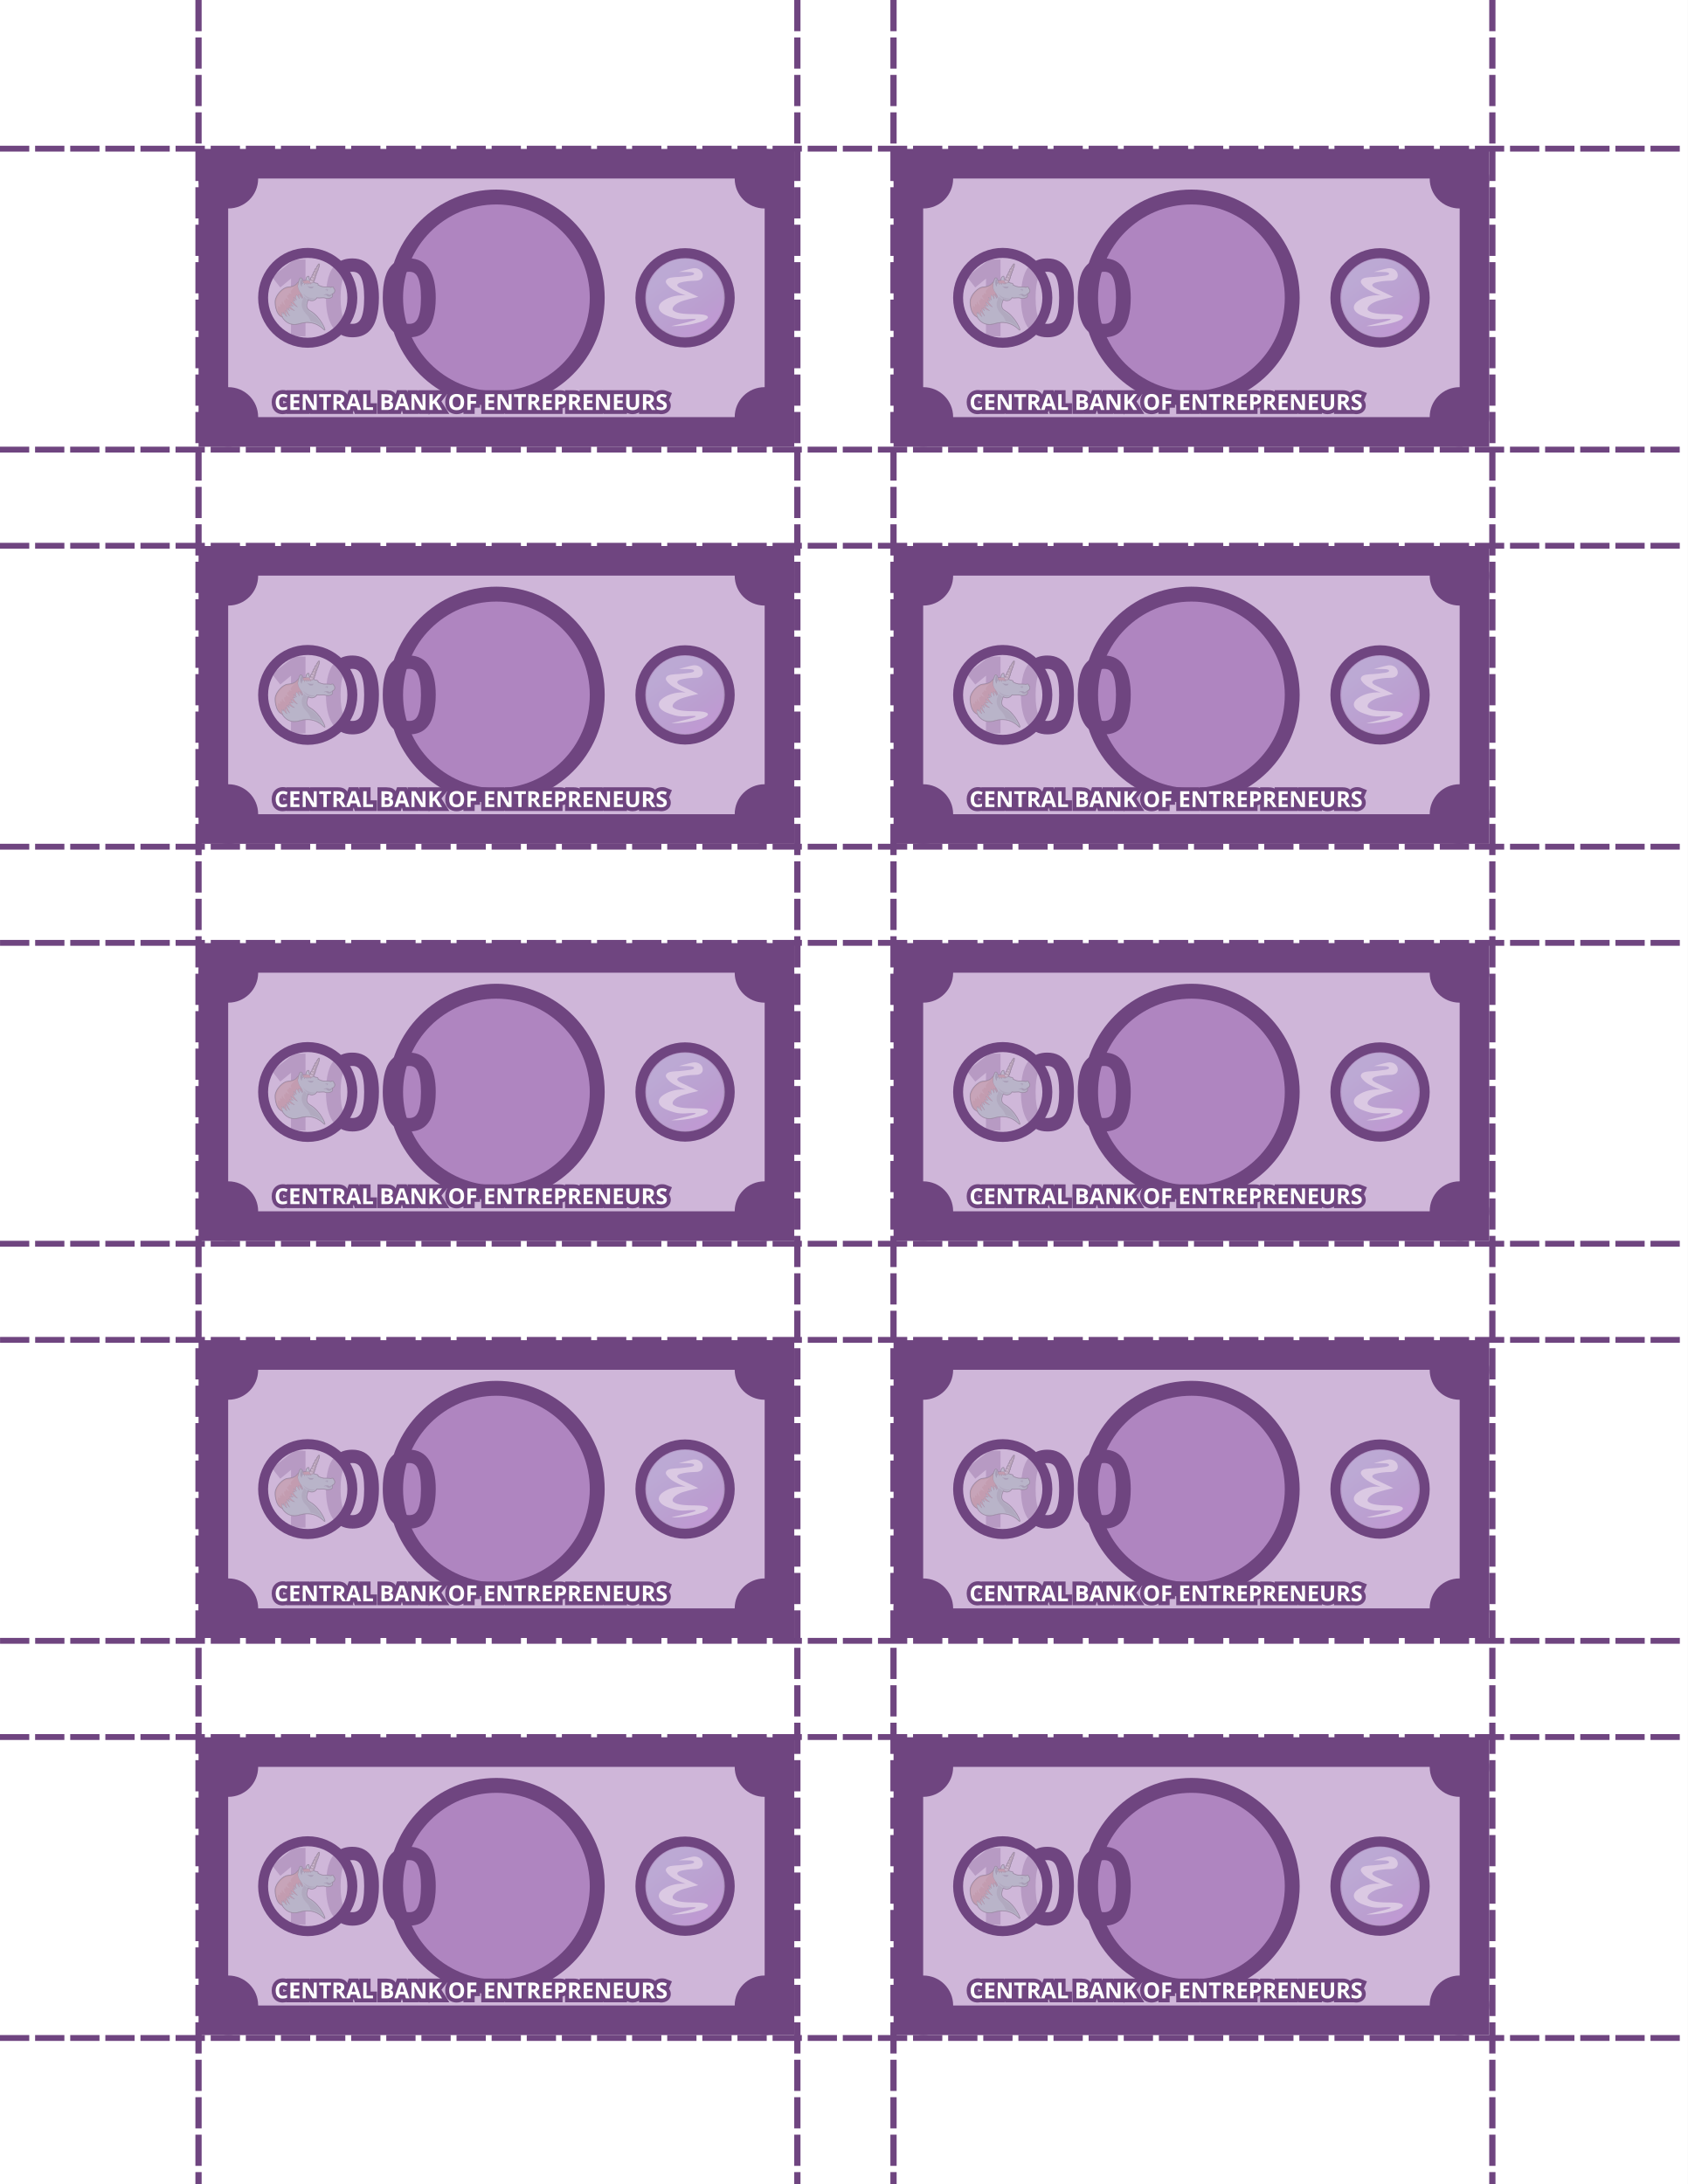
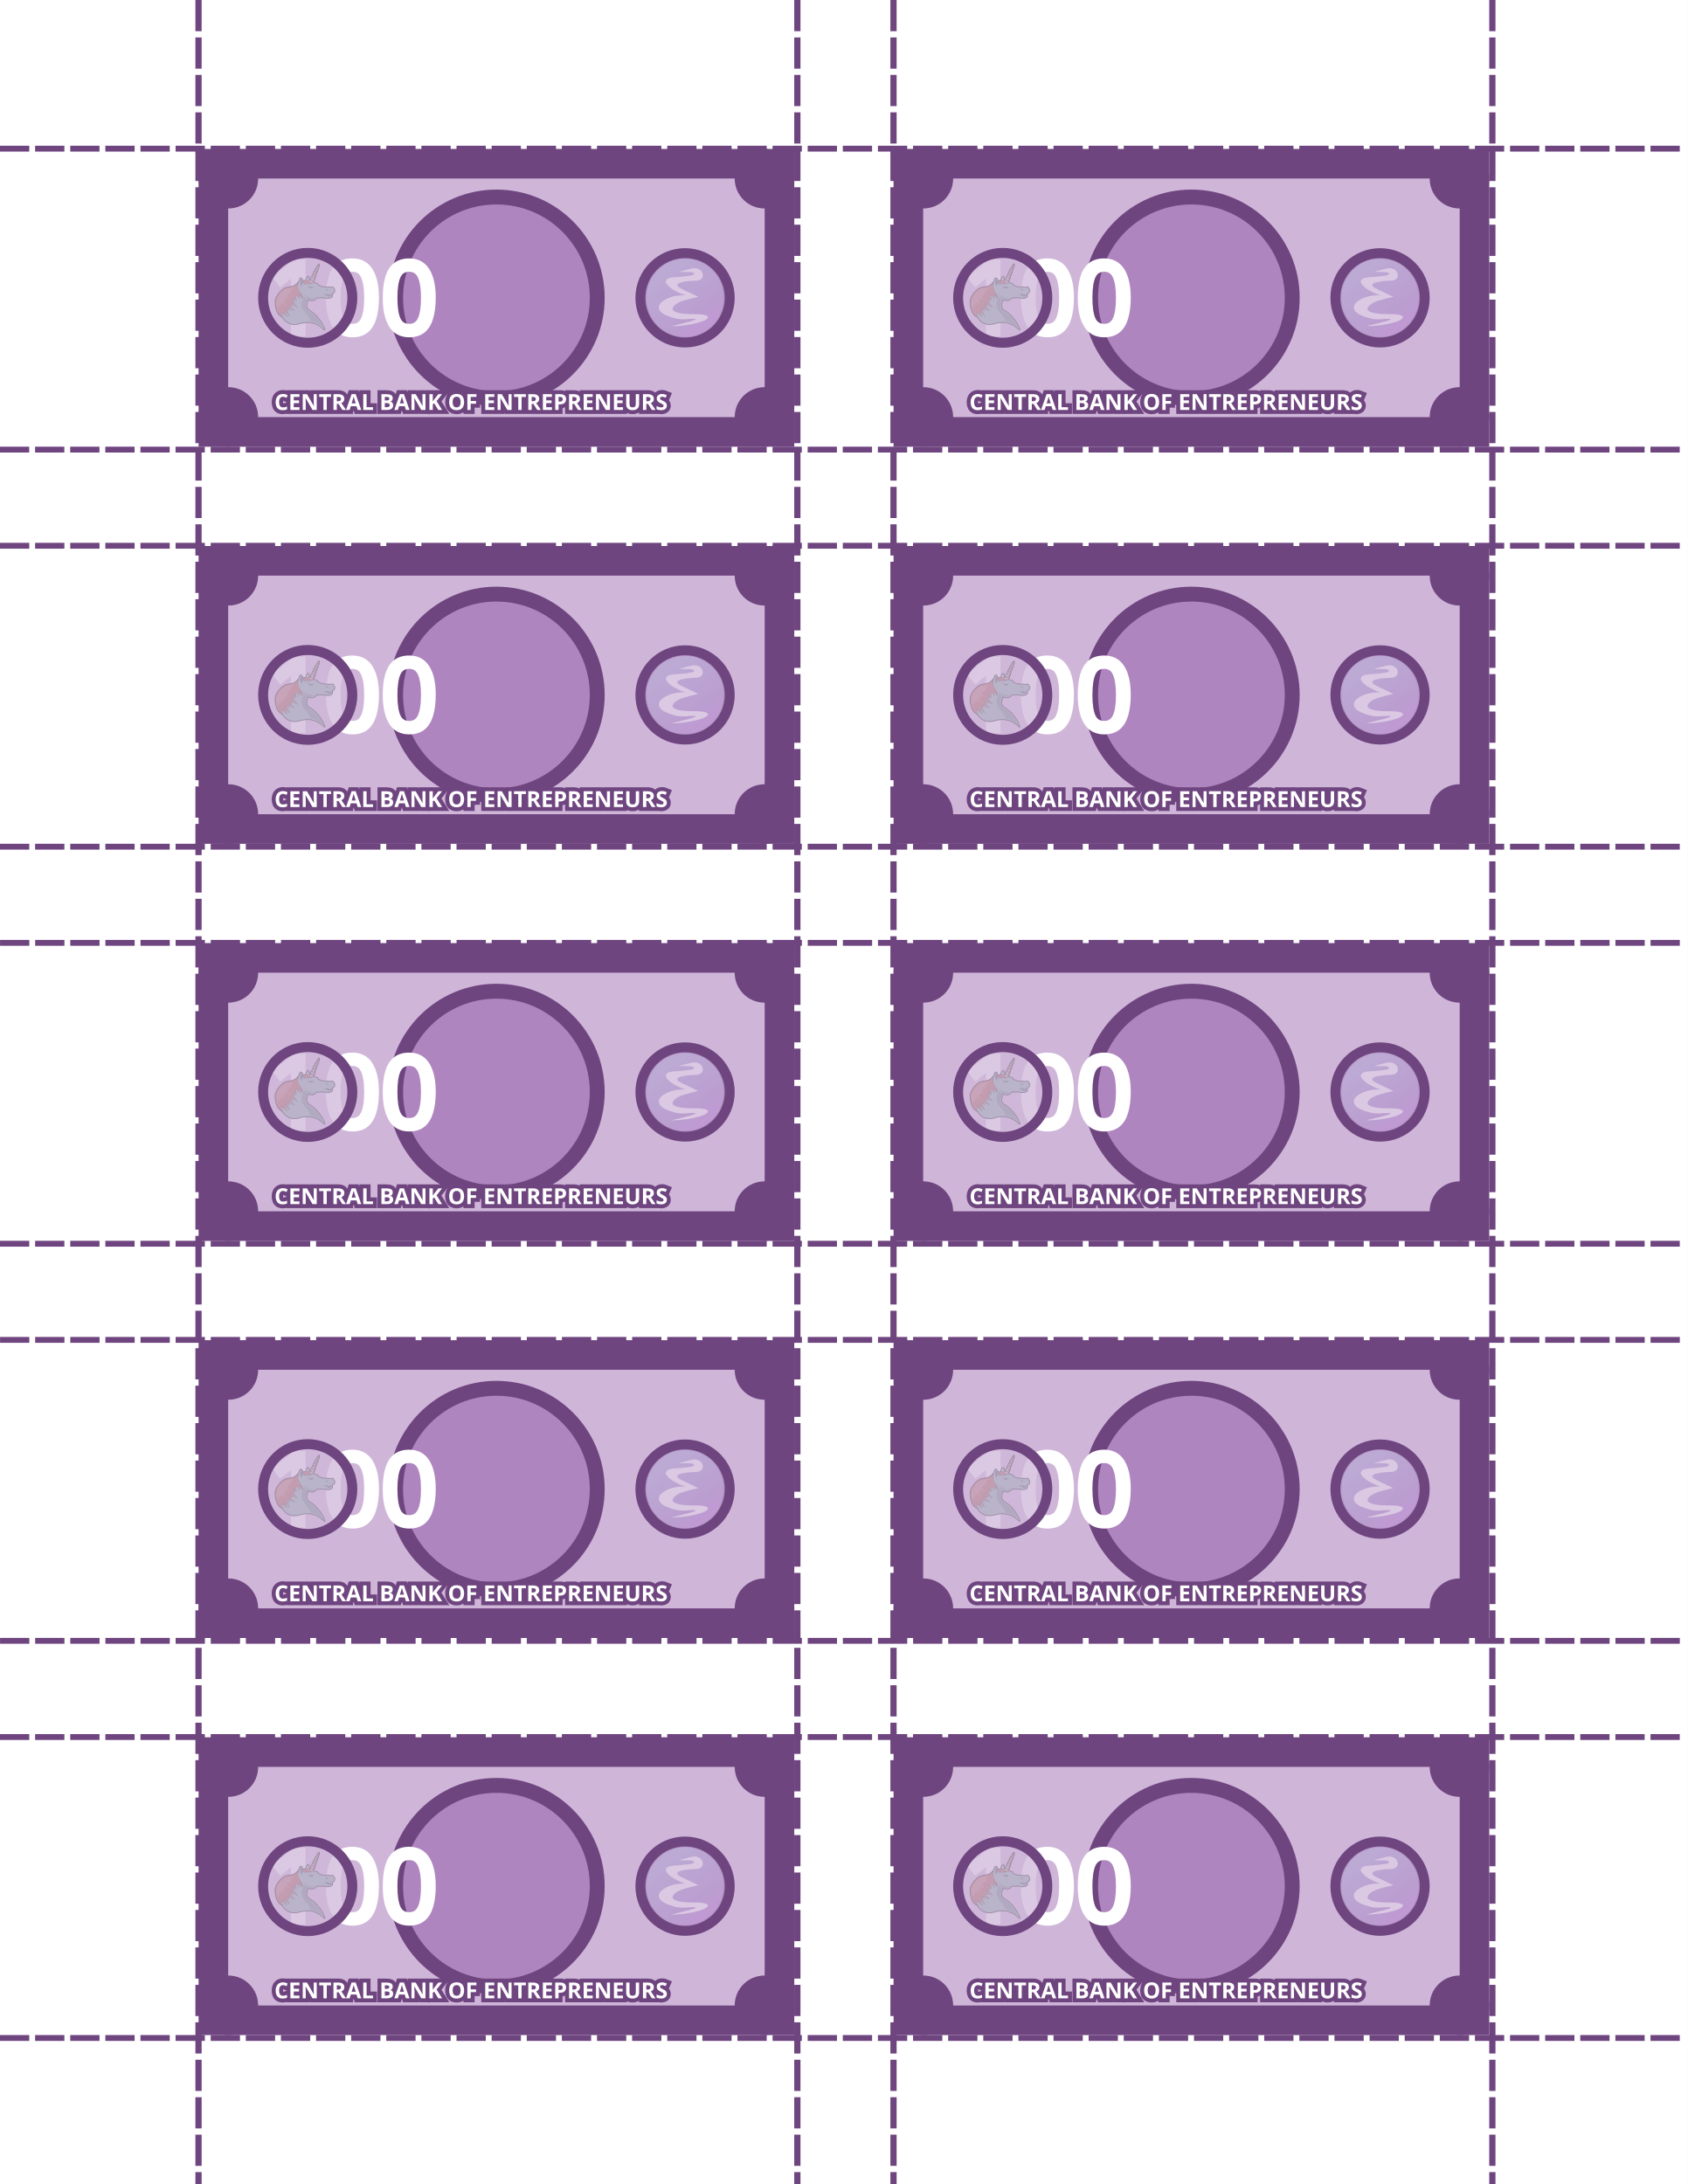
<svg xmlns="http://www.w3.org/2000/svg" xmlns:xlink="http://www.w3.org/1999/xlink" width="8.5in" height="11in" viewBox="0 0 215.9 279.4" version="1.1" id="svg1" xml:space="preserve">
  <defs id="defs1">
    <linearGradient id="swatch92">
      <stop style="stop-color:#af85c0;stop-opacity:1;" offset="0" id="stop92" />
    </linearGradient>
    <linearGradient id="swatch91">
      <stop style="stop-color:#cfb6d9;stop-opacity:0.75;" offset="0" id="stop91" />
    </linearGradient>
    <linearGradient id="swatch90">
      <stop style="stop-color:#6f4580;stop-opacity:1;" offset="0" id="stop90" />
    </linearGradient>
    <linearGradient id="swatch81">
      <stop style="stop-color:#c0b640;stop-opacity:1;" offset="0" id="stop81" />
    </linearGradient>
    <linearGradient id="swatch71">
      <stop style="stop-color:#000000;stop-opacity:1;" offset="0" id="stop71" />
    </linearGradient>
    <linearGradient id="swatch70">
      <stop style="stop-color:#ffffff;stop-opacity:1;" offset="0" id="stop70" />
    </linearGradient>
    <linearGradient id="swatch69">
      <stop style="stop-color:#fff580;stop-opacity:1;" offset="0" id="stop69" />
    </linearGradient>
    <linearGradient id="swatch68">
      <stop style="stop-color:#000000;stop-opacity:1;" offset="0" id="stop68" />
    </linearGradient>
    <linearGradient id="swatch67">
      <stop style="stop-color:#fff9b3;stop-opacity:0.75;" offset="0" id="stop67" />
    </linearGradient>
    <linearGradient id="swatch66">
      <stop style="stop-color:#aca438;stop-opacity:1;" offset="0" id="stop66" />
    </linearGradient>
    <linearGradient id="swatch65">
      <stop style="stop-color:#ffffff;stop-opacity:1;" offset="0" id="stop65" />
    </linearGradient>
    <linearGradient id="swatch64">
      <stop style="stop-color:#e48897;stop-opacity:1;" offset="0" id="stop64" />
    </linearGradient>
    <linearGradient id="swatch63">
      <stop style="stop-color:#a44857;stop-opacity:1;" offset="0" id="stop63" />
    </linearGradient>
    <linearGradient id="swatch62">
      <stop style="stop-color:#a44857;stop-opacity:1;" offset="0" id="stop62" />
    </linearGradient>
    <linearGradient id="swatch61">
      <stop style="stop-color:#efb7c0;stop-opacity:0.75;" offset="0" id="stop61" />
    </linearGradient>
    <linearGradient id="swatch47">
      <stop style="stop-color:#0e8547;stop-opacity:1;" offset="0" id="stop47" />
    </linearGradient>
    <linearGradient id="swatch46">
      <stop style="stop-color:#000000;stop-opacity:1;" offset="0" id="stop46" />
    </linearGradient>
    <linearGradient id="swatch42">
      <stop style="stop-color:#0e8547;stop-opacity:1;" offset="0" id="stop42" />
    </linearGradient>
    <linearGradient id="swatch36">
      <stop style="stop-color:#0e8547;stop-opacity:1;" offset="0" id="stop36" />
    </linearGradient>
    <linearGradient id="swatch33">
      <stop style="stop-color:#b8c4cc;stop-opacity:1;" offset="0" id="stop33" />
    </linearGradient>
    <linearGradient id="swatch32">
      <stop style="stop-color:#b8c4cc;stop-opacity:0.75;" offset="0" id="stop32" />
    </linearGradient>
    <linearGradient id="swatch31">
      <stop style="stop-color:#4a5d6b;stop-opacity:1;" offset="0" id="stop31" />
    </linearGradient>
    <linearGradient id="swatch30">
      <stop style="stop-color:#0e8547;stop-opacity:1;" offset="0" id="stop30" />
    </linearGradient>
    <linearGradient id="swatch29">
      <stop style="stop-color:#4a5d6b;stop-opacity:1;" offset="0" id="stop29" />
    </linearGradient>
    <linearGradient id="swatch28">
      <stop style="stop-color:#899caa;stop-opacity:1;" offset="0" id="stop28" />
    </linearGradient>
    <linearGradient id="swatch27">
      <stop style="stop-color:#13a967;stop-opacity:1;" offset="0" id="stop27" />
    </linearGradient>
    <linearGradient id="swatch26">
      <stop style="stop-color:#b1f7d9;stop-opacity:1;" offset="0" id="stop26" />
    </linearGradient>
    <linearGradient id="swatch25">
      <stop style="stop-color:#0e8547;stop-opacity:1;" offset="0" id="stop25" />
    </linearGradient>
    <linearGradient y2="300.74" x2="236.614" y1="-161.851" x1="-122.202" spreadMethod="pad" gradientTransform="matrix(0.08192422,0,0,0.07764193,75.01818,46.24182)" gradientUnits="userSpaceOnUse" id="linearGradient4245" xlink:href="#linearGradient4284" />
    <linearGradient id="linearGradient4284">
      <stop offset="0" style="stop-color:#8381c5;stop-opacity:1" id="stop4286" />
      <stop id="stop4290" style="stop-color:#7e55b3;stop-opacity:0.996" offset="0.566" />
      <stop offset="1" style="stop-color:#a52ecb;stop-opacity:0.992" id="stop4288" />
    </linearGradient>
    <linearGradient y2="66.018" x2="173.945" y1="396.607" x1="447.809" gradientTransform="matrix(0.09251715,0,0,0.09251715,52.23944,23.01467)" gradientUnits="userSpaceOnUse" id="linearGradient4247" xlink:href="#linearGradient4292" />
    <linearGradient id="linearGradient4292">
      <stop id="stop4294" offset="0" style="stop-color:#411f5d;stop-opacity:1" />
      <stop id="stop4296" offset="1" style="stop-color:#5b2a85;stop-opacity:1" />
    </linearGradient>
    <filter height="1.106" y="-0.053" width="1.107" x="-0.054" id="filter4350" style="color-interpolation-filters:sRGB">
      <feGaussianBlur id="feGaussianBlur4352" stdDeviation="8.785" />
    </filter>
    <pattern id="EMFhbasepattern" patternUnits="userSpaceOnUse" width="6" height="6" x="0" y="0" />
    <filter height="1.106" y="-0.053" width="1.107" x="-0.054" id="filter4350-1" style="color-interpolation-filters:sRGB">
      <feGaussianBlur id="feGaussianBlur4352-1" stdDeviation="8.785" />
    </filter>
    <filter height="1.106" y="-0.053" width="1.107" x="-0.054" id="filter4350-1-6" style="color-interpolation-filters:sRGB">
      <feGaussianBlur id="feGaussianBlur4352-1-0" stdDeviation="8.785" />
    </filter>
    <filter height="1.106" y="-0.053" width="1.107" x="-0.054" id="filter4350-1-7" style="color-interpolation-filters:sRGB">
      <feGaussianBlur id="feGaussianBlur4352-1-1" stdDeviation="8.785" />
    </filter>
    <filter height="1.106" y="-0.053" width="1.107" x="-0.054" id="filter4350-1-6-9" style="color-interpolation-filters:sRGB">
      <feGaussianBlur id="feGaussianBlur4352-1-0-9" stdDeviation="8.785" />
    </filter>
    <linearGradient id="linearGradient4-8" gradientTransform="scale(0.9950707,1.004954)" x1="53.657" y1="24.04" x2="98.84" y2="24.04" gradientUnits="userSpaceOnUse">
      <stop offset="0" style="stop-color:#8381c5;stop-opacity:1" id="stop1" />
      <stop id="stop2" style="stop-color:#7e55b3;stop-opacity:0.996" offset="0.566" />
      <stop offset="1" style="stop-color:#a52ecb;stop-opacity:0.992" id="stop3" />
    </linearGradient>
    <filter height="1.106" y="-0.053" width="1.107" x="-0.054" id="filter4350-1-6-9-7" style="color-interpolation-filters:sRGB">
      <feGaussianBlur id="feGaussianBlur4352-1-0-9-2" stdDeviation="8.785" />
    </filter>
    <filter height="1.106" y="-0.053" width="1.107" x="-0.054" id="filter4350-1-7-1" style="color-interpolation-filters:sRGB">
      <feGaussianBlur id="feGaussianBlur4352-1-1-5" stdDeviation="8.785" />
    </filter>
    <filter height="1.106" y="-0.053" width="1.107" x="-0.054" id="filter4350-1-6-9-1" style="color-interpolation-filters:sRGB">
      <feGaussianBlur id="feGaussianBlur4352-1-0-9-6" stdDeviation="8.785" />
    </filter>
    <filter height="1.106" y="-0.053" width="1.107" x="-0.054" id="filter4350-1-7-8" style="color-interpolation-filters:sRGB">
      <feGaussianBlur id="feGaussianBlur4352-1-1-2" stdDeviation="8.785" />
    </filter>
    <filter height="1.106" y="-0.053" width="1.107" x="-0.054" id="filter4350-1-6-9-4" style="color-interpolation-filters:sRGB">
      <feGaussianBlur id="feGaussianBlur4352-1-0-9-5" stdDeviation="8.785" />
    </filter>
    <filter height="1.106" y="-0.053" width="1.107" x="-0.054" id="filter4350-1-7-6" style="color-interpolation-filters:sRGB">
      <feGaussianBlur id="feGaussianBlur4352-1-1-8" stdDeviation="8.785" />
    </filter>
    <clipPath clipPathUnits="userSpaceOnUse" id="clipPath25">
      <rect style="fill:#ff0000;stroke:none;stroke-width:3;stroke-linecap:square;stroke-linejoin:miter;paint-order:stroke markers fill;stop-color:#000000" id="rect25-8" width="78" height="45.033" x="763.613" y="452.824" />
    </clipPath>
    <rect x="74.854" y="-35.632" width="150.536" height="28.174" id="rect17" />
    <rect x="69.606" y="-38.394" width="143.079" height="16.02" id="rect16" />
    <rect x="52.481" y="-37.289" width="204.95" height="16.849" id="rect1" />
    <filter height="1.106" y="-0.053" width="1.107" x="-0.054" id="filter4350-2" style="color-interpolation-filters:sRGB">
      <feGaussianBlur id="feGaussianBlur4352-3" stdDeviation="8.785" />
    </filter>
    <linearGradient xlink:href="#swatch90" id="linearGradient29" x1="24.392" y1="38.343" x2="55.104" y2="38.343" gradientUnits="userSpaceOnUse" />
    <linearGradient xlink:href="#swatch91" id="linearGradient33" x1="59.848" y1="39.704" x2="71.001" y2="39.704" gradientUnits="userSpaceOnUse" />
    <linearGradient xlink:href="#swatch91" id="linearGradient34" x1="9.001" y1="39.704" x2="20.153" y2="39.704" gradientUnits="userSpaceOnUse" />
    <linearGradient xlink:href="#swatch90" id="linearGradient36" x1="9.001" y1="39.704" x2="20.153" y2="39.704" gradientUnits="userSpaceOnUse" />
    <linearGradient xlink:href="#swatch90" id="linearGradient41" gradientUnits="userSpaceOnUse" x1="59.848" y1="39.704" x2="71.001" y2="39.704" />
    <linearGradient xlink:href="#swatch90" id="linearGradient42" x1="259.818" y1="147.28" x2="288.618" y2="147.28" gradientUnits="userSpaceOnUse" />
    <linearGradient xlink:href="#swatch90" id="linearGradient43" x1="0.618" y1="147.28" x2="29.418" y2="147.28" gradientUnits="userSpaceOnUse" />
    <linearGradient xlink:href="#swatch90" id="linearGradient44" x1="259.818" y1="32.08" x2="288.618" y2="32.08" gradientUnits="userSpaceOnUse" />
    <linearGradient xlink:href="#swatch90" id="linearGradient45" x1="2.301" y1="26.399" x2="9.001" y2="26.399" gradientUnits="userSpaceOnUse" />
    <linearGradient xlink:href="#swatch90" id="linearGradient47" x1="190.494" y1="139.7" x2="191.293" y2="139.7" gradientUnits="userSpaceOnUse" />
    <linearGradient xlink:href="#swatch90" id="linearGradient48" x1="101.594" y1="139.7" x2="102.393" y2="139.7" gradientUnits="userSpaceOnUse" />
    <linearGradient xlink:href="#swatch90" id="linearGradient49" x1="113.894" y1="139.7" x2="114.692" y2="139.7" gradientUnits="userSpaceOnUse" />
    <linearGradient xlink:href="#swatch90" id="linearGradient50" x1="24.994" y1="139.7" x2="25.792" y2="139.7" gradientUnits="userSpaceOnUse" />
    <linearGradient xlink:href="#swatch90" id="linearGradient51" x1="-7.3689051e-08" y1="222.219" x2="215.519" y2="222.219" gradientUnits="userSpaceOnUse" />
    <linearGradient xlink:href="#swatch90" id="linearGradient52" x1="-7.3689051e-08" y1="260.72" x2="215.519" y2="260.72" gradientUnits="userSpaceOnUse" />
    <linearGradient xlink:href="#swatch90" id="linearGradient53" x1="0.007" y1="171.411" x2="215.526" y2="171.411" gradientUnits="userSpaceOnUse" />
    <linearGradient xlink:href="#swatch90" id="linearGradient54" x1="0.007" y1="209.912" x2="215.526" y2="209.912" gradientUnits="userSpaceOnUse" />
    <linearGradient xlink:href="#swatch90" id="linearGradient55" x1="2.6836346e-09" y1="159.111" x2="215.525" y2="159.111" gradientUnits="userSpaceOnUse" />
    <linearGradient xlink:href="#swatch90" id="linearGradient56" x1="0.006" y1="120.619" x2="215.539" y2="120.619" gradientUnits="userSpaceOnUse" />
    <linearGradient xlink:href="#swatch90" id="linearGradient57" x1="0" y1="69.818" x2="215.519" y2="69.818" gradientUnits="userSpaceOnUse" />
    <linearGradient xlink:href="#swatch90" id="linearGradient58" x1="0" y1="108.318" x2="215.519" y2="108.318" gradientUnits="userSpaceOnUse" />
    <linearGradient xlink:href="#swatch90" id="linearGradient59" x1="-0.006" y1="57.518" x2="215.519" y2="57.518" gradientUnits="userSpaceOnUse" />
    <linearGradient xlink:href="#swatch90" id="linearGradient60" x1="-0" y1="19.018" x2="215.532" y2="19.018" gradientUnits="userSpaceOnUse" />
    <linearGradient xlink:href="#swatch90" id="linearGradient63" x1="-195.018" y1="-89.68" x2="-94.218" y2="-89.68" gradientUnits="userSpaceOnUse" />
    <linearGradient xlink:href="#swatch65" id="linearGradient65" x1="47.712" y1="122.486" x2="240.438" y2="122.486" gradientUnits="userSpaceOnUse" />
    <linearGradient xlink:href="#swatch90" id="linearGradient68" x1="49.392" y1="122.486" x2="238.758" y2="122.486" gradientUnits="userSpaceOnUse" />
-     <linearGradient xlink:href="#swatch90" id="linearGradient88" gradientUnits="userSpaceOnUse" gradientTransform="translate(0.03129765,-0.5594534)" x1="30.813" y1="38.343" x2="48.042" y2="38.343" />
-     <linearGradient xlink:href="#swatch90" id="linearGradient89" gradientUnits="userSpaceOnUse" gradientTransform="translate(0.03129765,-0.5594534)" x1="31.236" y1="38.343" x2="47.619" y2="38.343" />
+     <linearGradient xlink:href="#swatch65" id="linearGradient88" gradientUnits="userSpaceOnUse" gradientTransform="translate(0.03129765,-0.5594534)" x1="30.813" y1="38.343" x2="48.042" y2="38.343" />
+     <linearGradient xlink:href="#swatch65" id="linearGradient89" gradientUnits="userSpaceOnUse" gradientTransform="translate(0.03129765,-0.5594534)" x1="31.236" y1="38.343" x2="47.619" y2="38.343" />
    <linearGradient xlink:href="#swatch90" id="linearGradient90" x1="0.618" y1="89.68" x2="288.617" y2="89.68" gradientUnits="userSpaceOnUse" />
    <linearGradient xlink:href="#swatch92" id="linearGradient92" x1="24.392" y1="38.343" x2="55.104" y2="38.343" gradientUnits="userSpaceOnUse" />
  </defs>
  <g id="layer4">
    <rect style="fill:#ffffff;fill-opacity:1;stroke:none;stroke-width:0.026;stroke-linecap:square;paint-order:stroke fill markers" id="rect3" width="215.9" height="279.4" x="0" y="0" />
  </g>
  <g id="layer1">
    <g id="g3" transform="matrix(0.2645833,0,0,0.2645833,25.4,19.05)">
      <g id="g1" transform="translate(-0.6175675,-17.68023)">
        <rect style="display:inline;fill:#cfb6d9;fill-opacity:1;stroke:url(#linearGradient90);stroke-width:14.313;stroke-dasharray:none;stroke-opacity:1;paint-order:markers fill stroke" id="rect2" width="273.686" height="129.686" x="7.774" y="24.837" />
        <g id="g5" transform="matrix(3.40826,0,0,3.40826,9.145188,-41.00103)" style="display:inline;stroke-width:2.113;stroke-dasharray:none">
          <circle style="fill:url(#linearGradient92);stroke:url(#linearGradient29);stroke-opacity:1;paint-order:markers fill stroke;fill-opacity:1" id="path3" cx="39.748" cy="38.343" r="14.3" />
          <text xml:space="preserve" style="font-style:normal;font-variant:normal;font-weight:bold;font-stretch:normal;font-size:14.083px;font-family:'Overpass Mono';-inkscape-font-specification:'Overpass Mono Bold';text-align:start;writing-mode:lr-tb;direction:ltr;text-anchor:start;fill:url(#linearGradient88);stroke:url(#linearGradient89);stroke-width:0.845;stroke-dasharray:none;paint-order:markers fill stroke" x="39.467" y="43.377" id="text3">
            <tspan id="tspan3" x="39.467" y="43.377" style="font-style:normal;font-variant:normal;font-weight:normal;font-stretch:normal;font-size:14.083px;font-family:'Noto Sans';-inkscape-font-specification:'Noto Sans';text-align:center;text-anchor:middle;fill:url(#linearGradient88);fill-opacity:1;stroke:url(#linearGradient89)">100</tspan>
          </text>
        </g>
        <ellipse style="display:inline;fill:#0e8547;fill-opacity:1;stroke:none;stroke-width:0;stroke-linecap:square;stroke-dasharray:none;stroke-opacity:1;paint-order:stroke fill markers" id="path18" cx="-529.089" cy="-5.522" rx="14.4" ry="0" transform="scale(-1,1)" />
        <ellipse style="display:inline;fill:url(#linearGradient45);fill-opacity:1;stroke-width:0.515;stroke-linecap:square;stroke-dasharray:2.059, 1.03;paint-order:stroke fill markers" id="path15" cx="5.651" cy="26.399" rx="3.35" ry="3.326" transform="matrix(4.299104,0,0,4.329129,-9.276734,-82.20404)" />
        <circle style="fill:url(#linearGradient44);fill-opacity:1;stroke-width:2.221;stroke-linecap:square;stroke-dasharray:8.884, 4.442;paint-order:stroke fill markers" id="path15-8" cx="274.218" cy="32.08" r="14.4" />
        <circle style="fill:url(#linearGradient43);fill-opacity:1;stroke-width:2.221;stroke-linecap:square;stroke-dasharray:8.884, 4.442;paint-order:stroke fill markers" id="path15-8-1" cx="15.018" cy="147.28" r="14.4" />
        <circle style="fill:url(#linearGradient42);fill-opacity:1;stroke-width:2.221;stroke-linecap:square;stroke-dasharray:8.884, 4.442;paint-order:stroke fill markers" id="path15-8-1-2" cx="274.218" cy="147.28" r="14.4" />
      </g>
      <g id="layer1-4" transform="matrix(4.299104,0,0,4.329129,-9.894301,-99.88427)">
        <g id="g2" transform="matrix(0.04694568,0,0,0.04694568,14.47833,37.84008)">
          <path fill="#a04d32" stroke="#000000" stroke-width="3" d="m 64.049,17.456 c -0.205,-3.15 -2.842,-4.366 -5.993,-2.125 -7.22,-1.297 -14.305,-0.687 -17.8,-0.981 -7.662,-1.073 -14.041,-5.128 -14.041,-5.128 0.932,-1.239 0.486,-3.917 -5.498,-4.101 -1.646,-0.542 -3.336,-1.327 -4.933,-1.979 0.544,-1.145 -0.133,-2.836 -0.133,-2.836 2.435,-0.672 2.808,-3.842 1.848,-5.709 3.106,0.084 2.612,-4.718 2.183,-6.381 2.435,-0.923 2.77,-3.831 1.763,-6.129 2.938,-0.671 3.022,-4.114 2.77,-6.548 3.023,-0.168 2.604,-5.457 2.604,-6.549 2.604,-1.679 2.016,-3.946 2.425,-6.573 1.605,-3.25 -0.577,-4.173 -2.116,-0.71 -1.651,3.001 -3.77,4.311 -3.75,6.528 0.755,1.259 -5.625,3.106 -3.61,7.052 -1.428,1.763 -4.785,4.03 -3.592,6.733 -0.606,1.326 -4.888,4.433 -3.041,7.371 -4.03,2.687 -3.79,3.335 -2.938,5.793 -1.147,0.736 -2.318,1.862 -2.995,3.094 -1.32,-1.568 -2.603,-4.429 -2.584,-8.294 0,-3.275 -6.1,0.318 -6.1,6.784 0,0.556 -0.056,1.061 -0.134,1.542 -2.11,0.243 -4.751,0.707 -8.08,1.494 -0.106,0.073 -0.157,0.186 -0.182,0.316 a 8.704,8.704 0 0 1 -0.277,-1.553 c -0.582,-3.79 -4.934,-9.56 -7.057,-2.434 -1.096,2.611 -1.74,4.392 -2.115,5.789 v 0 c 0,0 -0.336,0.226 -0.957,0.61 -2.62,1.622 -3.562,6.686 -13.075,9.883 -3.211,1.079 -7.4,1.945 -12.96,2.395 -9.57,0.773 -27.887,17.314 -29.114,33.097 -0.283,3.964 0.31,13.737 3.596,22.31 l 0.005,0.02 c 0.015,0.042 0.032,0.081 0.048,0.122 0.052,0.134 0.103,0.267 0.156,0.398 0.28,0.718 0.579,1.405 0.895,2.062 1.885,4.028 4.46,7.59 7.934,9.882 a 25.252,25.252 0 0 0 4.372,2.762 c 5.907,9.749 18.442,22.252 42.075,14.859 36.255,-10.284 56.263,13.809 58.568,15.5 3.399,3.433 -8.786,-29.835 -34.587,-44.788 -15.253,-8.322 -5.678,-22.656 -4.585,-27.718 0,0 12.227,8.557 21.087,-4.52 8.004,2.062 13.367,-1.462 20.25,1.03 4.184,1.833 21.77,0.726 15.235,-9.104 4.11,-2.683 4.544,-1.815 6.6,-5.9 1.104,-4.952 -1.403,-6.012 -2.167,-7.366 z m -70.293,-13.299 c -0.041,0.018 -0.086,0.04 -0.125,0.056 0.039,-0.034 0.075,-0.062 0.115,-0.102 z m -13.413,4.523 c -0.073,0.429 -0.143,0.829 -0.212,1.216 0.037,-0.832 0.085,-1.714 0.143,-2.646 0.024,0.435 0.05,0.904 0.069,1.43 z m 10.693,-6.333 c 0.746,1.124 1.662,2.179 1.662,2.179 0,0 -0.875,-0.79 -1.662,-2.179 z" id="path1-1" />
          <path fill="#77aa99" stroke="#000000" stroke-width="0.5" d="m -62.902,75.642 c 0,0 10.02,36.105 46.549,24.68 36.255,-10.284 56.263,13.809 58.568,15.5 3.399,3.433 -8.786,-29.835 -34.587,-44.788 -15.253,-8.322 -5.678,-22.656 -4.585,-27.718 0,0 12.227,8.557 21.087,-4.52 8.004,2.062 13.367,-1.462 20.25,1.03 4.184,1.833 21.77,0.726 15.235,-9.104 4.11,-2.683 4.544,-1.815 6.6,-5.9 1.105,-4.952 -1.402,-6.011 -2.166,-7.366 -0.205,-3.15 -2.842,-4.366 -5.993,-2.125 -7.22,-1.297 -14.305,-0.687 -17.8,-0.981 -7.662,-1.073 -14.041,-5.128 -14.041,-5.128 0.932,-1.239 0.486,-3.917 -5.498,-4.101 -3.287,-1.082 -6.752,-3.136 -9.288,-3.162 -2.567,0 -2.914,-2.537 -2.914,-2.537 -1.606,-0.87 -3.924,-4.252 -3.9,-9.438 0,-3.275 -6.098,0.318 -6.098,6.784 0,6.466 -5.818,7.758 -5.818,7.758 0,0 -2.55,-2.281 -2.855,-5.958 -0.582,-3.79 -4.934,-9.56 -7.057,-2.434 -3.226,7.646 -3.485,9.43 -4.115,13.154 -1.31,7.711 -0.345,8.012 -0.345,8.012 l -32.824,23.43 z" id="path2-13" />
          <path fill="#314b49" stroke="#314b49" stroke-width="0.75" stroke-linecap="round" stroke-linejoin="round" d="m 14.76,14.222 c 1.549,-0.562 0.897,-0.415 1.153,-0.581 -2.96,0.575 -9.635,0.614 -14.317,-1.133 0.392,0.23 2.568,0.962 2.845,1.128 0.218,0.715 0.1,1.438 2.932,2.709 2.559,0.793 5.845,0.461 6.835,-0.529 0.109,-1.684 0.126,-1.065 0.553,-1.594 z" id="path3-5" />
          <path fill="#314b49" stroke="#314b49" stroke-width="0.5" d="m 47.129,33.368 c -2.83,-2.085 -4.881,-0.264 -6.47,-0.413 0.99,-0.645 3.763,-2.062 8.246,-2.062 2.532,0 3.879,2.196 5.57,2.207 1.14,0.007 4.472,-1.71 5.14,-2.378 -0.97,0.838 0.454,1.755 -0.49,3.003 -0.281,0.359 -0.836,1.511 -2.662,2.051 -2.05,0.971 -5.411,1.762 -9.334,-2.408 z" id="path4" />
          <path fill="#314b49" d="m -14.418,-4.578 c 0,0 -3.355,7.996 0.312,15.329 3.667,7.333 0.522,-6.829 4.688,-4.162 3.397,0.385 -2.387,-3.215 -2.033,-7.819 -0.176,-2.892 -1.77,-5.194 -2.967,-3.348 z m 64.404,26.384 c 0,1.121 -1.363,2.03 -3.045,2.03 3.573,-1.121 -0.201,-4.653 -3.045,-2.03 0,-1.121 1.363,-2.03 3.045,-2.03 1.682,0 3.045,0.909 3.045,2.03 z" id="path5" />
          <path fill="#314b49" d="m 44.819,19.222 c 3.772,-0.231 6.336,0.323 5.536,3.138 0.548,-1.126 1.292,-2.83 -1.046,-3.507 -1.746,-0.388 -3.3,-0.378 -4.49,0.369 z" id="path6" />
          <path fill="#a04d32" stroke="#000000" stroke-width="0.5" d="m -9.421,40.623 c 0,-3.521 -1.51,-7.166 -7.04,-14.583 -1.635,-2.192 -2.62,-4.336 -3.211,-6.275 -1.401,-3.295 -3.426,-8.019 -0.613,-17.233 0,0 0.62,-0.384 0,0 -2.62,1.622 -3.562,6.686 -13.075,9.883 -3.211,1.079 -7.4,1.945 -12.96,2.395 -9.568,0.773 -27.886,17.314 -29.113,33.097 -0.283,3.964 0.31,13.737 3.596,22.31 l 0.005,0.02 c 0.015,0.042 0.032,0.081 0.048,0.122 0.052,0.134 0.103,0.267 0.156,0.398 0.28,0.718 0.579,1.405 0.895,2.062 1.885,4.028 4.46,7.59 7.934,9.882 3.084,2.404 5.606,3.306 5.606,3.306 -2.588,-3.578 -3.77,-7.562 -2.263,-12.32 0.65,2.637 1.903,4.162 3.646,4.777 -0.615,-1.884 -0.827,-3.549 0,-4.651 2.567,6.734 5.353,9.031 8.17,10.686 -2.63,-4.914 -4.031,-10.005 -3.77,-15.337 2.569,6.028 6.596,9.945 10.56,13.954 -3.78,-5.966 -6.911,-12.104 -6.977,-19.046 1.693,2.778 3.935,4.932 6.6,6.601 -1.683,-2.709 -2.505,-5.51 -2.263,-8.423 4.424,4.945 9.36,6.607 14.332,8.046 -5.197,-3.625 -9.843,-7.537 -12.32,-12.572 2.972,1.464 5.948,1.693 8.926,1.383 -3.706,-1.872 -5.07,-5.252 -5.783,-9.052 5.177,5.279 10.587,8.827 16.09,11.692 -5.455,-5.26 -9.478,-10.65 -11.565,-16.218 2.1,1.18 4.157,1.736 6.16,1.509 -2.766,-3.124 -3.465,-6.182 -4.211,-9.241 2.637,3.916 4.959,6.022 7.103,7.103 -2.19,-4.482 -2.034,-8.432 -0.503,-12.068 2.524,1.675 4.902,4.295 6.915,9.303 0.73,-2.386 -0.447,-6.364 -1.886,-10.56 2.175,0.622 4.779,3.351 8.17,9.932 -0.33,-3.865 -2.138,-7.775 -4.147,-11.692 3.027,3.51 7.557,12.713 6.788,10.81 z" id="path7" />
          <path fill="#796958" stroke="#000000" stroke-width="0.5" d="m 6.92,1.565 c 0,0 -0.252,7.472 6.717,2.603 3.61,0.084 2.015,-3.862 2.015,-3.862 2.435,-0.672 2.808,-3.842 1.848,-5.709 3.106,0.084 2.612,-4.718 2.183,-6.381 2.435,-0.923 2.77,-3.831 1.763,-6.129 2.938,-0.671 3.022,-4.114 2.77,-6.548 3.023,-0.168 2.604,-5.457 2.604,-6.549 2.604,-1.679 2.016,-3.946 2.425,-6.573 1.605,-3.25 -0.577,-4.173 -2.116,-0.71 -1.651,3.001 -3.77,4.311 -3.75,6.528 0.755,1.259 -5.625,3.106 -3.61,7.052 -1.428,1.763 -4.785,4.03 -3.592,6.733 -0.606,1.326 -4.888,4.433 -3.041,7.371 -4.03,2.687 -3.79,3.335 -2.938,5.793 -2.155,1.38 -4.41,4.131 -3.278,6.381 z" id="path8" />
          <path fill="#ffffff" d="m 24.744,-33.698 c 0,0 -0.735,1.324 -0.735,2.133 0,0.809 2.185,0.568 2.927,-0.227 -1.625,0.024 -2.965,0.289 -2.192,-1.906 z m -4.261,6.27 c 0,0 -0.812,1.068 -0.183,2.316 0.392,0.98 2.807,0.962 3.549,0.167 -1.625,0.024 -4.14,-0.287 -3.366,-2.483 z m -3.135,6.455 c 0,0 -0.998,1.346 -0.492,2.602 0,0.809 2.838,0.956 3.58,0.161 -1.625,0.022 -3.645,-0.489 -3.088,-2.763 z m -3.078,7.162 c 0,0 -1.402,1.542 -0.148,2.945 1.438,0.809 3.744,0.049 4.486,-0.746 -1.625,0.022 -4.894,0.076 -4.337,-2.199 z m -3.004,5.721 c 0,0 -1.575,1.414 -0.02,3.312 1.438,0.809 4.57,0.198 5.312,-0.597 -1.624,0.024 -5.99,-1.346 -5.292,-2.715 z m -3.147,6.741 c 0,0 -1.403,1.542 -0.15,2.945 1.439,0.809 6.037,-0.186 6.779,-0.981 -1.625,0.023 -7.185,0.311 -6.63,-1.964 z" id="path9" />
          <path fill="#a04d32" stroke="#000000" stroke-width="0.5" d="m 7.002,1.679 c -0.45,-0.45 -0.534,-0.896 -0.367,-1.718 0,0 0.369,-4.107 -16.333,-0.158 -1.072,0.74 2.396,4.722 2.396,4.722 0,0 0.418,0.215 1.047,-0.415 0.253,1.123 0.852,4.081 0.233,4.579 1.245,-0.771 1.868,-1.946 1.676,-4.125 2.122,0.461 3.742,1.64 4.692,3.779 0.304,-1.4 0.603,-2.799 -0.384,-4.126 2.182,0.285 3.88,1.496 5.362,3.124 0.22,-0.933 0.354,-1.883 0,-2.931 1.39,0.473 2.587,1.607 3.71,2.988 0,0 0.21,-3.862 -2.032,-5.719 z" id="path10" />
          <path opacity="0.26" d="m -9.02,29.325 c 0,0 6.76,13.59 17.595,13.991 10.834,0.401 10.834,-2.73 10.834,-2.73 0,0 -15.527,3.048 -28.43,-11.261 z m 3.155,7.694 c 2.279,3.104 4.856,5.221 7.722,6.382 0,0 -7.365,11.108 -3.611,20.023 3.754,8.915 13.125,11.053 23.32,21.249 7.943,7.942 17.159,24.961 17.159,24.961 0,0 -17.834,-14.176 -29.42,-13.479 0,0 -2.687,-9.668 -10.585,-17.566 -11.244,-11.245 -16.168,-25.875 -4.585,-41.57 z" id="path11" />
          <path opacity="0.18" fill="#ffffff" d="m -24.633,9.634 c -3.874,2.501 -8.42,7.096 -24.415,8.083 -17.05,6.784 -27.433,26.685 -23.777,40.464 1.348,7.317 3.89,14.18 3.89,14.18 -0.885,-5.919 -1.381,-11.397 1.035,-13.599 1.435,2.384 2.969,2.468 4.507,2.479 -1.59,-2.404 -1.788,-4.808 0,-7.212 1.489,1.525 2.992,1.881 4.507,1.353 -2.128,-2.449 -1.867,-4.848 0,-7.211 1.388,5.022 4.462,7.453 7.662,9.689 -2.208,-4.333 -4.166,-8.672 -2.93,-13.07 1.323,0.729 2.595,0.644 3.83,0 -1.256,-1.576 -0.924,-3.153 0,-4.732 2.948,3.04 6.214,3.724 9.466,4.507 -2.661,-2.454 -5.543,-4.527 -6.761,-9.465 1.5,-1.811 3.269,-2.685 5.408,-2.253 -1.901,-1.167 -1.65,-2.543 0,-4.057 2.089,1.104 4.195,1.352 6.31,1.127 -2.807,-1.68 -8.424,-4.994 11.269,-20.283 z" id="path12" />
          <path opacity="0.27" fill="#ffffff" d="m 1.928,-9.222 c 0.996,-0.963 1.146,-0.65 0.854,0.285 -0.982,2.36 0.353,4.647 0.797,6.206 l -3.871,0.114 c 0.108,-2.271 0.247,-4.794 2.22,-6.605 z" id="path13" />
        </g>
        <circle style="display:inline;fill:url(#linearGradient34);fill-opacity:1;stroke:url(#linearGradient36);stroke-width:1.117;stroke-dasharray:none;stroke-opacity:1;paint-order:markers fill stroke" id="path3-4-7-4" cx="14.577" cy="39.704" r="5.018" />
      </g>
      <g id="layer2" transform="translate(-0.6175675,-17.68023)">
        <circle style="display:none;fill:none;fill-opacity:1;stroke:url(#linearGradient63);stroke-width:1.911;stroke-dasharray:none;paint-order:markers fill stroke" id="path14" cx="-144.618" cy="-89.68" r="49.444" transform="scale(-1)" />
      </g>
      <g id="layer3" transform="matrix(4.304015,0,0,4.304015,-46.38746,-98.88716)">
        <g id="g14" transform="matrix(0.2044438,0,0,0.2044438,49.91265,30.12353)">
          <path style="opacity:0.405;fill:#211f46;fill-opacity:0.996;stroke:#0a0b1b;stroke-width:8.533;stroke-miterlimit:4;stroke-dasharray:none;stroke-opacity:1;filter:url(#filter4350-2)" id="path4233" d="m 491.669,257.759 c 0,131.794 -105.76,238.635 -236.222,238.635 -130.462,0 -236.222,-106.84 -236.222,-238.635 0,-131.794 105.76,-238.635 236.222,-238.635 130.462,0 236.222,106.84 236.222,238.635 z" transform="matrix(0.09251715,0,0,0.09251715,52.23944,23.01467)" />
          <path d="m 97.727,46.862 c 0,12.193 -9.785,22.078 -21.855,22.078 -12.07,0 -21.855,-9.885 -21.855,-22.078 0,-12.193 9.785,-22.078 21.855,-22.078 12.07,0 21.855,9.885 21.855,22.078 z" id="path4235" style="fill:url(#linearGradient4245);fill-opacity:1;stroke:url(#linearGradient4247);stroke-width:1.25;stroke-miterlimit:4;stroke-dasharray:none;stroke-opacity:1" />
          <path d="m 68.361,62.37 c 0,0 1.85,0.131 4.231,-0.079 0.964,-0.085 4.624,-0.444 7.361,-1.045 0,0 3.337,-0.714 5.122,-1.372 1.868,-0.688 2.884,-1.272 3.342,-2.1 -0.02,-0.17 0.141,-0.771 -0.72,-1.132 -2.202,-0.924 -4.756,-0.757 -9.809,-0.864 -5.604,-0.193 -7.468,-1.131 -8.461,-1.886 -0.952,-0.766 -0.473,-2.887 3.607,-4.755 2.055,-0.995 10.113,-2.83 10.113,-2.83 -2.714,-1.341 -7.774,-3.699 -8.814,-4.208 -0.912,-0.447 -2.372,-1.119 -2.689,-1.933 -0.359,-0.781 0.847,-1.454 1.521,-1.646 2.17,-0.626 5.233,-1.015 8.021,-1.059 1.401,-0.022 1.629,-0.112 1.629,-0.112 1.934,-0.321 3.206,-1.644 2.676,-3.739 -0.476,-2.138 -2.987,-3.395 -5.373,-2.96 -2.247,0.41 -7.663,1.983 -7.663,1.983 6.694,-0.058 7.815,0.054 8.315,0.753 0.296,0.413 -0.134,0.98 -1.92,1.271 -1.944,0.317 -5.984,0.7 -5.984,0.7 -3.876,0.23 -6.606,0.246 -7.425,1.979 -0.535,1.133 0.571,2.134 1.055,2.761 2.048,2.277 5.005,3.505 6.909,4.41 0.716,0.34 2.818,0.983 2.818,0.983 -6.176,-0.34 -10.631,1.557 -13.245,3.74 -2.956,2.734 -1.648,5.993 4.407,7.999 3.577,1.185 5.351,1.743 10.686,1.262 3.143,-0.169 3.638,-0.069 3.669,0.189 0.044,0.363 -3.49,1.265 -4.455,1.543 -2.455,0.708 -8.89,2.138 -8.922,2.145 z" id="path4237" style="fill:#ffffff;fill-opacity:1;fill-rule:evenodd;stroke:#000000;stroke-width:0;stroke-linecap:butt;stroke-linejoin:miter;stroke-miterlimit:4;stroke-dasharray:none;stroke-opacity:1" />
        </g>
        <circle style="display:inline;fill:url(#linearGradient33);fill-opacity:1;stroke:url(#linearGradient41);stroke-width:1.117;stroke-dasharray:none;stroke-opacity:1;paint-order:markers fill stroke" id="path3-4-7-4-1" cx="65.424" cy="39.704" r="5.018" />
      </g>
      <g id="layer4-8">
        <text xml:space="preserve" style="font-size:10.667px;font-family:'Love Ya Like A Sister';-inkscape-font-specification:'Love Ya Like A Sister';text-align:center;letter-spacing:0px;writing-mode:lr-tb;direction:ltr;text-anchor:middle;fill:url(#linearGradient65);fill-opacity:1;paint-order:stroke fill markers;stroke:url(#linearGradient68);stroke-width:3.84;stroke-dasharray:none" x="144.208" y="126.219" id="text15">
          <tspan id="tspan15" x="144.208" y="126.219" style="font-style:normal;font-variant:normal;font-weight:bold;font-stretch:normal;font-size:10.667px;font-family:'Overpass Mono';-inkscape-font-specification:'Overpass Mono Bold';fill:url(#linearGradient65);fill-opacity:1;paint-order:stroke fill markers;stroke:url(#linearGradient68);stroke-width:3.84;stroke-dasharray:none">CENTRAL BANK OF ENTREPRENEURS</tspan>
        </text>
      </g>
    </g>
    <use x="0" y="0" xlink:href="#g3" id="use17" transform="translate(88.9)" style="stroke-width:0.889;stroke-dasharray:none" />
    <use x="0" y="0" xlink:href="#g3" id="use18" transform="translate(3.9695477e-6,50.8)" />
    <use x="0" y="0" xlink:href="#g3" id="use19" transform="translate(88.9,50.8)" />
    <use x="0" y="0" xlink:href="#g3" id="use20" transform="translate(3.7546502e-6,101.6)" />
    <use x="0" y="0" xlink:href="#g3" id="use21" transform="translate(88.9,101.6)" />
    <use x="0" y="0" xlink:href="#g3" id="use22" transform="translate(7.7241979e-6,152.4)" />
    <use x="0" y="0" xlink:href="#g3" id="use23" transform="translate(-2.1489743e-7,203.2)" />
    <use x="0" y="0" xlink:href="#g3" id="use24" transform="translate(88.9,152.4)" />
    <use x="0" y="0" xlink:href="#g3" id="use25" transform="translate(88.9,203.2)" />
  </g>
  <g id="layer5">
    <path style="fill:none;stroke:url(#linearGradient60);stroke-width:0.749;stroke-linecap:square;stroke-dasharray:2.995, 1.497;stroke-dashoffset:0;stroke-opacity:1;paint-order:stroke fill markers" d="M 0.374,19.018 H 215.532" id="path1" />
    <path style="fill:none;stroke:url(#linearGradient59);stroke-width:0.749;stroke-linecap:square;stroke-dasharray:2.995, 1.497;stroke-dashoffset:0;stroke-opacity:1;paint-order:stroke fill markers" d="M 0.368,57.518 H 215.519" id="path1-8" />
    <path style="fill:none;stroke:url(#linearGradient58);stroke-width:0.749;stroke-linecap:square;stroke-dasharray:2.995, 1.497;stroke-dashoffset:0;stroke-opacity:1;paint-order:stroke fill markers" d="M 0.374,108.318 H 215.519" id="path1-8-1" />
    <path style="fill:none;stroke:url(#linearGradient57);stroke-width:0.749;stroke-linecap:square;stroke-dasharray:2.995, 1.497;stroke-dashoffset:0;stroke-opacity:1;paint-order:stroke fill markers" d="M 0.374,69.818 H 215.519" id="path1-8-5" />
    <path style="fill:none;stroke:url(#linearGradient56);stroke-width:0.749;stroke-linecap:square;stroke-dasharray:2.995, 1.497;stroke-dashoffset:0;stroke-opacity:1;paint-order:stroke fill markers" d="M 0.38,120.619 H 215.539" id="path1-7" />
    <path style="fill:none;stroke:url(#linearGradient55);stroke-width:0.749;stroke-linecap:square;stroke-dasharray:2.995, 1.497;stroke-dashoffset:0;stroke-opacity:1;paint-order:stroke fill markers" d="M 0.374,159.111 H 215.525" id="path1-8-6" />
    <path style="fill:none;stroke:url(#linearGradient54);stroke-width:0.749;stroke-linecap:square;stroke-dasharray:2.995, 1.497;stroke-dashoffset:0;stroke-opacity:1;paint-order:stroke fill markers" d="M 0.381,209.912 H 215.526" id="path1-8-1-1" />
    <path style="fill:none;stroke:url(#linearGradient53);stroke-width:0.749;stroke-linecap:square;stroke-dasharray:2.995, 1.497;stroke-dashoffset:0;stroke-opacity:1;paint-order:stroke fill markers" d="M 0.381,171.411 H 215.526" id="path1-8-5-4" />
    <path style="fill:none;stroke:url(#linearGradient52);stroke-width:0.749;stroke-linecap:square;stroke-dasharray:2.995, 1.497;stroke-dashoffset:0;stroke-opacity:1;paint-order:stroke fill markers" d="M 0.374,260.72 H 215.519" id="path1-8-1-1-2" />
    <path style="fill:none;stroke:url(#linearGradient51);stroke-width:0.749;stroke-linecap:square;stroke-dasharray:2.995, 1.497;stroke-dashoffset:0;stroke-opacity:1;paint-order:stroke fill markers" d="M 0.374,222.219 H 215.519" id="path1-8-5-4-1" />
    <path style="fill:none;stroke:url(#linearGradient50);stroke-width:0.799;stroke-linecap:square;stroke-dasharray:3.194, 1.597;stroke-dashoffset:0;stroke-opacity:1;paint-order:stroke fill markers" d="M 25.393,0.399 V 279.001" id="path2" />
    <path style="fill:none;stroke:url(#linearGradient49);stroke-width:0.799;stroke-linecap:square;stroke-dasharray:3.194, 1.597;stroke-dashoffset:0;stroke-opacity:1;paint-order:stroke fill markers" d="M 114.293,0.399 V 279.001" id="path2-1" />
    <path style="fill:none;stroke:url(#linearGradient48);stroke-width:0.799;stroke-linecap:square;stroke-dasharray:3.194, 1.597;stroke-dashoffset:0;stroke-opacity:1;paint-order:stroke fill markers" d="M 101.994,0.399 V 279.001" id="path2-1-7" />
    <path style="fill:none;stroke:url(#linearGradient47);stroke-width:0.799;stroke-linecap:square;stroke-dasharray:3.194, 1.597;stroke-dashoffset:0;stroke-opacity:1;paint-order:stroke fill markers" d="M 190.894,0.399 V 279.001" id="path2-1-79" />
  </g>
</svg>
